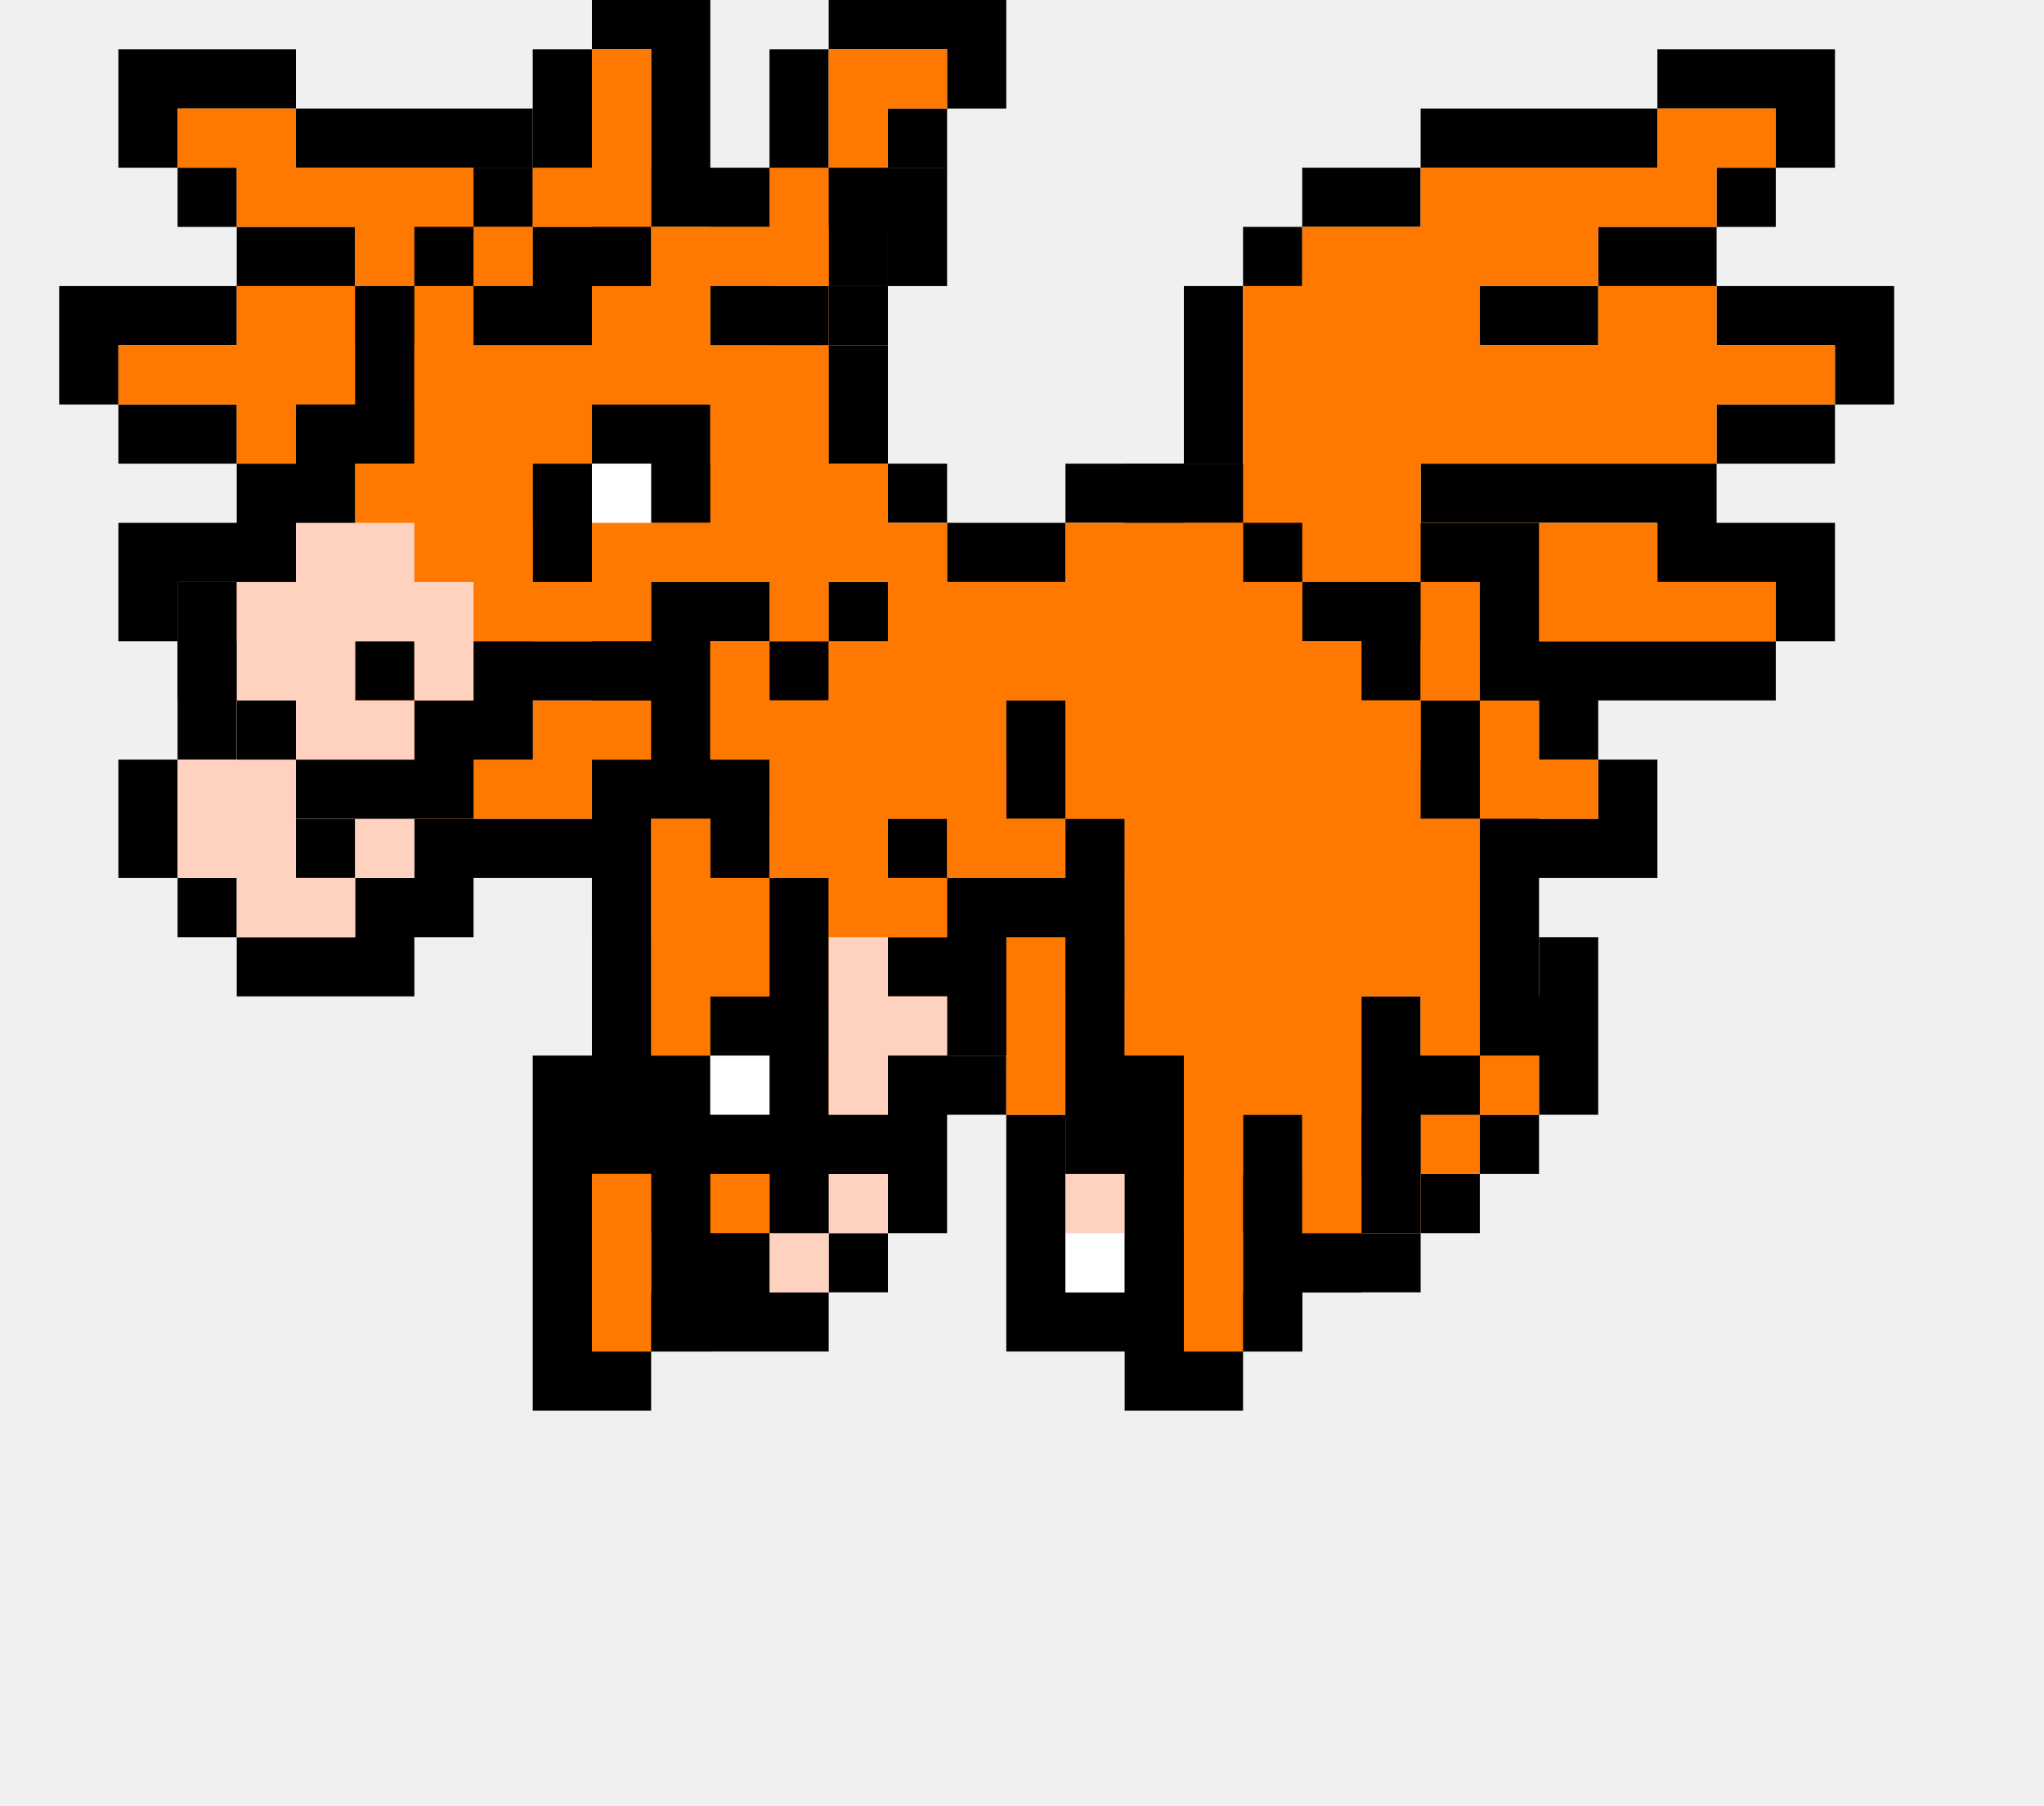
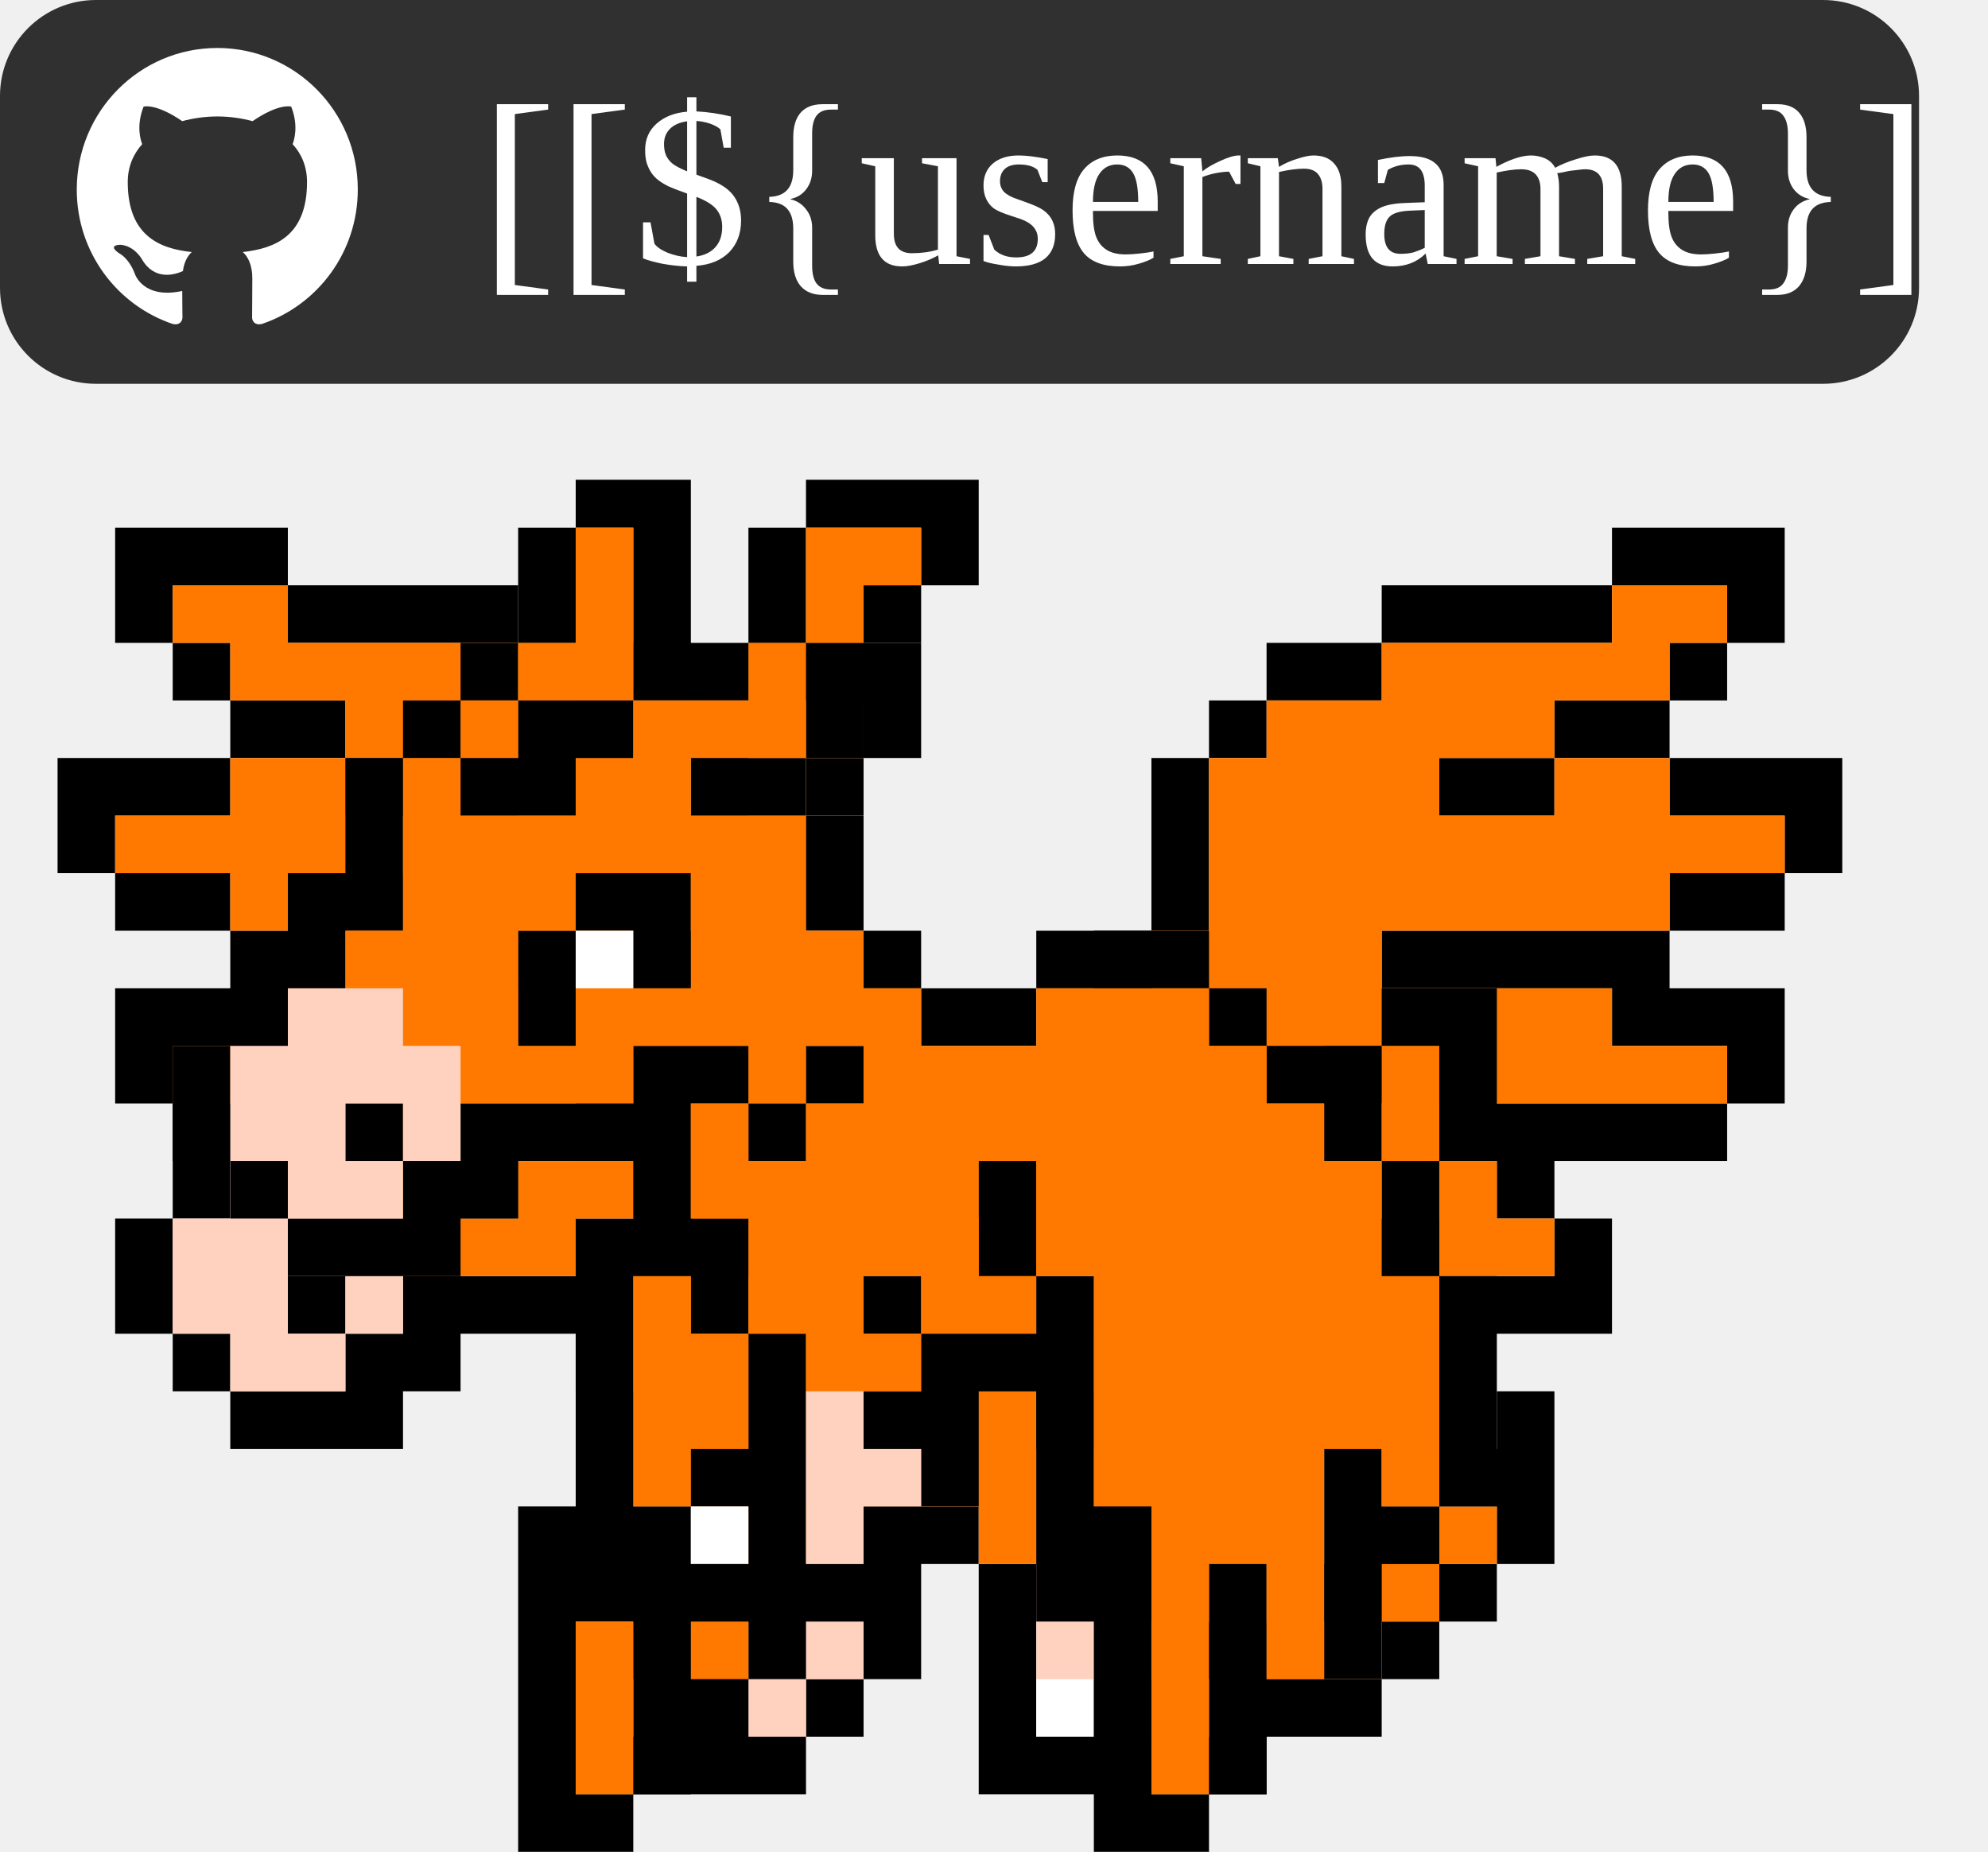
<svg xmlns="http://www.w3.org/2000/svg" fill="none" overflow="visible">
  <a href="https://github.com/[[${username}]]">
    <g id="body-[[${id}]]">
-       <g id="frame1-[[${id}]]">
-         <path stroke="#000000" d="M6 3h9M84 3h9M6 4h9M84 4h9M6 5h9M84 5h9M6 6h3M15 6h12M72 6h12M90 6h3M6 7h3M15 7h12M72 7h12M90 7h3M6 8h3M15 8h12M72 8h12M90 8h3M9 9h3M27 9h6M39 9h9M66 9h6M87 9h3M9 10h3M27 10h6M39 10h9M66 10h6M87 10h3M9 11h3M27 11h6M39 11h9M66 11h6M87 11h3M12 12h6M24 12h3M30 12h3M36 12h3M45 12h3M63 12h3M81 12h6M12 13h6M24 13h3M30 13h3M36 13h3M45 13h3M63 13h3M81 13h6M12 14h6M24 14h3M30 14h3M36 14h3M45 14h3M63 14h3M81 14h6M3 15h9M18 15h9M30 15h3M36 15h3M42 15h3M60 15h3M75 15h6M87 15h9M3 16h9M18 16h9M30 16h3M36 16h3M42 16h3M60 16h3M75 16h6M87 16h9M3 17h9M18 17h9M30 17h3M36 17h3M42 17h3M60 17h3M75 17h6M87 17h9M3 18h3M21 18h3M30 18h6M39 18h3M60 18h3M93 18h3M3 19h3M21 19h3M30 19h6M39 19h3M60 19h3M93 19h3M3 20h3M21 20h3M30 20h6M39 20h3M60 20h3M93 20h3M6 21h6M18 21h3M24 21h6M39 21h3M60 21h3M87 21h6M6 22h6M18 22h3M24 22h6M39 22h3M60 22h3M87 22h6M6 23h6M18 23h3M24 23h6M39 23h3M60 23h3M87 23h6M12 24h6M21 24h6M33 24h6M57 24h3M72 24h15M12 25h6M21 25h6M33 25h6M57 25h3M72 25h15M12 26h6M21 26h6M33 26h6M57 26h3M72 26h15M6 27h12M39 27h3M57 27h3M84 27h9M6 28h12M39 28h3M57 28h3M84 28h9M6 29h12M39 29h3M57 29h3M84 29h9M6 30h3M12 30h6M27 30h6M39 30h3M54 30h3M69 30h6M90 30h3M6 31h3M12 31h6M27 31h6M39 31h3M54 31h3M69 31h6M90 31h3M6 32h3M12 32h6M27 32h6M39 32h3M54 32h3M69 32h6M90 32h3M9 33h6M24 33h3M30 33h3M42 33h3M51 33h3M75 33h15M9 34h6M24 34h3M30 34h3M42 34h3M51 34h3M75 34h15M9 35h6M24 35h3M30 35h3M42 35h3M51 35h3M75 35h15M9 36h3M24 36h3M45 36h6M66 36h3M78 36h3M9 37h3M24 37h3M45 37h6M66 37h3M78 37h3M9 38h3M24 38h3M45 38h6M66 38h3M78 38h3M6 39h3M30 39h6M39 39h3M69 39h6M81 39h3M6 40h3M30 40h6M39 40h3M69 40h6M81 40h3M6 41h3M30 41h6M39 41h3M69 41h6M81 41h3M6 42h3M15 42h3M21 42h12M36 42h3M54 42h3M60 42h6M69 42h3M75 42h9M6 43h3M15 43h3M21 43h12M36 43h3M54 43h3M60 43h6M69 43h3M75 43h9M6 44h3M15 44h3M21 44h12M36 44h3M54 44h3M60 44h6M69 44h3M75 44h9M9 45h3M18 45h6M30 45h3M48 45h6M57 45h6M66 45h6M9 46h3M18 46h6M30 46h3M48 46h6M57 46h6M66 46h6M9 47h3M18 47h6M30 47h3M48 47h6M57 47h6M66 47h6M12 48h9M33 48h3M54 48h3M78 48h3M12 49h9M33 49h3M54 49h3M78 49h3M12 50h9M33 50h3M54 50h3M78 50h3M33 51h3M42 51h3M57 51h3M75 51h6M33 52h3M42 52h3M57 52h3M75 52h6M33 53h3M42 53h3M57 53h3M75 53h6M36 54h3M45 54h6M57 54h9M72 54h3M78 54h3M36 55h3M45 55h6M57 55h9M72 55h3M78 55h3M36 56h3M45 56h6M57 56h9M72 56h3M78 56h3M36 57h3M42 57h6M51 57h3M57 57h3M66 57h6M75 57h3M36 58h3M42 58h6M51 58h3M57 58h3M66 58h6M75 58h3M36 59h3M42 59h6M51 59h3M57 59h3M66 59h6M75 59h3M33 60h6M45 60h3M51 60h3M60 60h6M72 60h3M33 61h6M45 61h3M51 61h3M60 61h6M72 61h3M33 62h6M45 62h3M51 62h3M60 62h6M72 62h3M30 63h3M36 63h3M42 63h3M51 63h3M57 63h3M63 63h9M30 64h3M36 64h3M42 64h3M51 64h3M57 64h3M63 64h9M30 65h3M36 65h3M42 65h3M51 65h3M57 65h3M63 65h9M30 66h12M51 66h15M30 67h12M51 67h15M30 68h12M51 68h15" />
-         <path stroke="#ff7900" d="M9 6h6M84 6h6M9 7h6M84 7h6M9 8h6M84 8h6M12 9h15M72 9h15M12 10h15M72 10h15M12 11h15M72 11h15M18 12h6M27 12h3M39 12h6M66 12h15M18 13h6M27 13h3M39 13h6M66 13h15M18 14h6M27 14h3M39 14h6M66 14h15M12 15h6M27 15h3M39 15h3M63 15h12M81 15h6M12 16h6M27 16h3M39 16h3M63 16h12M81 16h6M12 17h6M27 17h3M39 17h3M63 17h12M81 17h6M6 18h15M24 18h6M36 18h3M63 18h30M6 19h15M24 19h6M36 19h3M63 19h30M6 20h15M24 20h6M36 20h3M63 20h30M12 21h6M21 21h3M30 21h9M63 21h24M12 22h6M21 22h3M30 22h9M63 22h24M12 23h6M21 23h3M30 23h9M63 23h24M18 24h3M27 24h6M60 24h12M18 25h3M27 25h6M60 25h12M18 26h3M27 26h6M60 26h12M18 27h21M60 27h24M18 28h21M60 28h24M18 29h21M60 29h24M9 30h3M18 30h9M33 30h6M57 30h12M75 30h15M9 31h3M18 31h9M33 31h6M57 31h12M75 31h15M9 32h3M18 32h9M33 32h6M57 32h12M75 32h15M15 33h9M33 33h9M54 33h21M15 34h9M33 34h9M54 34h21M15 35h9M33 35h9M54 35h21M18 36h6M27 36h18M51 36h15M69 36h9M18 37h6M27 37h18M51 37h15M69 37h9M18 38h6M27 38h18M51 38h15M69 38h9M21 39h9M36 39h3M42 39h27M75 39h6M21 40h9M36 40h3M42 40h27M75 40h6M21 41h9M36 41h3M42 41h27M75 41h6M33 42h3M39 42h15M57 42h3M66 42h3M33 43h3M39 43h15M57 43h3M66 43h3M33 44h3M39 44h15M57 44h3M66 44h3M33 45h15M33 46h15M33 47h15M36 48h18M36 49h18M36 50h18M36 51h6M45 51h12M36 52h6M45 52h12M36 53h6M45 53h12M39 54h6M51 54h6M75 54h3M39 55h6M51 55h6M75 55h3M39 56h6M51 56h6M75 56h3M60 57h6M72 57h3M60 58h6M72 58h3M60 59h6M72 59h3M66 60h6M66 61h6M66 62h6" />
-         <path stroke="#ffffff" d="M27 33h3M27 34h3M27 35h3M33 63h3M54 63h3M60 63h3M33 64h3M54 64h3M60 64h3M33 65h3M54 65h3M60 65h3" />
-         <path stroke="#ffd1bf" d="M12 36h6M12 37h6M12 38h6M9 39h12M9 40h12M9 41h12M9 42h6M18 42h3M9 43h6M18 43h3M9 44h6M18 44h3M12 45h6M12 46h6M12 47h6M39 57h3M54 57h3M39 58h3M54 58h3M39 59h3M54 59h3M39 60h6M54 60h6M39 61h6M54 61h6M39 62h6M54 62h6M39 63h3M39 64h3M39 65h3" />
-       </g>
-       <g id="frame2-[[${id}]]">
-         <path stroke="#000000" d="M30 0h6M42 0h9M30 1h6M42 1h9M30 2h6M42 2h9M27 3h3M33 3h3M39 3h3M48 3h3M27 4h3M33 4h3M39 4h3M48 4h3M27 5h3M33 5h3M39 5h3M48 5h3M27 6h3M33 6h3M39 6h3M45 6h3M27 7h3M33 7h3M39 7h3M45 7h3M27 8h3M33 8h3M39 8h3M45 8h3M24 9h3M33 9h6M42 9h3M24 10h3M33 10h6M42 10h3M24 11h3M33 11h6M42 11h3M21 12h3M27 12h6M42 12h3M21 13h3M27 13h6M42 13h3M21 14h3M27 14h6M42 14h3M18 15h3M24 15h6M36 15h6M18 16h3M24 16h6M36 16h6M18 17h3M24 17h6M36 17h6M18 18h3M42 18h3M18 19h3M42 19h3M18 20h3M42 20h3M15 21h6M30 21h6M42 21h3M15 22h6M30 22h6M42 22h3M15 23h6M30 23h6M42 23h3M15 24h3M27 24h3M33 24h3M45 24h3M54 24h9M15 25h3M27 25h3M33 25h3M45 25h3M54 25h9M15 26h3M27 26h3M33 26h3M45 26h3M54 26h9M12 27h3M27 27h3M48 27h6M63 27h3M72 27h6M12 28h3M27 28h3M48 28h6M63 28h3M72 28h6M12 29h3M27 29h3M48 29h6M63 29h3M72 29h6M9 30h3M33 30h6M42 30h3M66 30h6M75 30h3M9 31h3M33 31h6M42 31h3M66 31h6M75 31h3M9 32h3M33 32h6M42 32h3M66 32h6M75 32h3M9 33h3M18 33h3M24 33h12M39 33h3M69 33h3M75 33h3M9 34h3M18 34h3M24 34h12M39 34h3M69 34h3M75 34h3M9 35h3M18 35h3M24 35h12M39 35h3M69 35h3M75 35h3M12 36h3M21 36h6M33 36h3M51 36h3M72 36h3M12 37h3M21 37h6M33 37h3M51 37h3M72 37h3M12 38h3M21 38h6M33 38h3M51 38h3M72 38h3M15 39h9M33 39h6M51 39h3M72 39h3M15 40h9M33 40h6M51 40h3M72 40h3M15 41h9M33 41h6M51 41h3M72 41h3M30 42h3M36 42h3M45 42h3M54 42h3M75 42h3M30 43h3M36 43h3M45 43h3M54 43h3M75 43h3M30 44h3M36 44h3M45 44h3M54 44h3M75 44h3M30 45h3M39 45h3M48 45h9M75 45h3M30 46h3M39 46h3M48 46h9M75 46h3M30 47h3M39 47h3M48 47h9M75 47h3M30 48h3M39 48h3M45 48h6M54 48h3M75 48h3M30 49h3M39 49h3M45 49h6M54 49h3M75 49h3M30 50h3M39 50h3M45 50h6M54 50h3M75 50h3M30 51h3M36 51h6M48 51h3M54 51h3M69 51h3M75 51h3M30 52h3M36 52h6M48 52h3M54 52h3M69 52h3M75 52h3M30 53h3M36 53h6M48 53h3M54 53h3M69 53h3M75 53h3M27 54h9M39 54h3M45 54h3M54 54h6M69 54h6M27 55h9M39 55h3M45 55h3M54 55h6M69 55h6M27 56h9M39 56h3M45 56h3M54 56h6M69 56h6M27 57h18M54 57h6M63 57h3M69 57h3M27 58h18M54 58h6M63 58h3M69 58h3M27 59h18M54 59h6M63 59h3M69 59h3M27 60h3M33 60h3M39 60h3M57 60h3M63 60h3M69 60h3M27 61h3M33 61h3M39 61h3M57 61h3M63 61h3M69 61h3M27 62h3M33 62h3M39 62h3M57 62h3M63 62h3M69 62h3M27 63h3M33 63h6M57 63h3M63 63h6M27 64h3M33 64h6M57 64h3M63 64h6M27 65h3M33 65h6M57 65h3M63 65h6M27 66h3M33 66h3M57 66h3M63 66h3M27 67h3M33 67h3M57 67h3M63 67h3M27 68h3M33 68h3M57 68h3M63 68h3M27 69h6M57 69h6M27 70h6M57 70h6M27 71h6M57 71h6" />
-         <path stroke="#ff7900" d="M30 3h3M42 3h6M30 4h3M42 4h6M30 5h3M42 5h6M30 6h3M42 6h3M30 7h3M42 7h3M30 8h3M42 8h3M27 9h6M39 9h3M27 10h6M39 10h3M27 11h6M39 11h3M24 12h3M33 12h9M24 13h3M33 13h9M24 14h3M33 14h9M21 15h3M30 15h6M21 16h3M30 16h6M21 17h3M30 17h6M21 18h21M21 19h21M21 20h21M21 21h9M36 21h6M21 22h9M36 22h6M21 23h9M36 23h6M18 24h9M36 24h9M18 25h9M36 25h9M18 26h9M36 26h9M21 27h6M30 27h18M54 27h9M21 28h6M30 28h18M54 28h9M21 29h6M30 29h18M54 29h9M24 30h9M39 30h3M45 30h21M72 30h3M24 31h9M39 31h3M45 31h21M72 31h3M24 32h9M39 32h3M45 32h21M72 32h3M36 33h3M42 33h27M72 33h3M36 34h3M42 34h27M72 34h3M36 35h3M42 35h27M72 35h3M36 36h15M54 36h18M36 37h15M54 37h18M36 38h15M54 38h18M39 39h12M54 39h18M39 40h12M54 40h18M39 41h12M54 41h18M33 42h3M39 42h6M48 42h6M57 42h18M33 43h3M39 43h6M48 43h6M57 43h18M33 44h3M39 44h6M48 44h6M57 44h18M33 45h6M42 45h6M57 45h18M33 46h6M42 46h6M57 46h18M33 47h6M42 47h6M57 47h18M33 48h6M57 48h18M33 49h6M57 49h18M33 50h6M57 50h18M33 51h3M57 51h12M72 51h3M33 52h3M57 52h12M72 52h3M33 53h3M57 53h12M72 53h3M60 54h9M60 55h9M60 56h9M60 57h3M66 57h3M60 58h3M66 58h3M60 59h3M66 59h3M30 60h3M36 60h3M60 60h3M66 60h3M30 61h3M36 61h3M60 61h3M66 61h3M30 62h3M36 62h3M60 62h3M66 62h3M30 63h3M60 63h3M30 64h3M60 64h3M30 65h3M60 65h3M30 66h3M60 66h3M30 67h3M60 67h3M30 68h3M60 68h3" />
-         <path stroke="#ffffff" d="M30 24h3M30 25h3M30 26h3M36 54h3M36 55h3M36 56h3" />
-         <path stroke="#ffd1bf" d="M15 27h6M15 28h6M15 29h6M12 30h12M12 31h12M12 32h12M12 33h6M21 33h3M12 34h6M21 34h3M12 35h6M21 35h3M15 36h6M15 37h6M15 38h6M42 48h3M42 49h3M42 50h3M42 51h6M42 52h6M42 53h6M42 54h3M42 55h3M42 56h3" />
-       </g>
-       <svg viewBox="0 0 100 30" width="100" height="30" x="0" y="-20">
+       <svg viewBox="0 0 100 100" width="100" height="100" x="0" y="25">
+         <g id="frame1-[[${id}]]">
+           <path stroke="#000000" d="M6 3h9M84 3h9M6 4h9M84 4h9M6 5h9M84 5h9M6 6h3M15 6h12M72 6h12M90 6h3M6 7h3M15 7h12M72 7h12M90 7h3M6 8h3M15 8h12M72 8h12M90 8h3M9 9h3M27 9h6M39 9h9M66 9h6M87 9h3M9 10h3M27 10h6M39 10h9M66 10h6M87 10h3M9 11h3M27 11h6M39 11h9M66 11h6M87 11h3M12 12h6M24 12h3M30 12h3M36 12h3M45 12h3M63 12h3M81 12h6M12 13h6M24 13h3M30 13h3M36 13h3M45 13h3M63 13h3M81 13h6M12 14h6M24 14h3M30 14h3M36 14h3M45 14h3M63 14h3M81 14h6M3 15h9M18 15h9M30 15h3M36 15h3M42 15h3M60 15h3M75 15h6M87 15h9M3 16h9M18 16h9M30 16h3M36 16h3M42 16h3M60 16h3M75 16h6M87 16h9M3 17h9M18 17h9M30 17h3M36 17h3M42 17h3M60 17h3M75 17h6M87 17h9M3 18h3M21 18h3M30 18h6M39 18h3M60 18h3M93 18h3M3 19h3M21 19h3M30 19h6M39 19h3M60 19h3M93 19h3M3 20h3M21 20h3M30 20h6M39 20h3M60 20h3M93 20h3M6 21h6M18 21h3M24 21h6M39 21h3M60 21h3M87 21h6M6 22h6M18 22h3M24 22h6M39 22h3M60 22h3M87 22h6M6 23h6M18 23h3M24 23h6M39 23h3M60 23h3M87 23h6M12 24h6M21 24h6M33 24h6M57 24h3M72 24h15M12 25h6M21 25h6M33 25h6M57 25h3M72 25h15M12 26h6M21 26h6M33 26h6M57 26h3M72 26h15M6 27h12M39 27h3M57 27h3M84 27h9M6 28h12M39 28h3M57 28h3M84 28h9M6 29h12M39 29h3M57 29h3M84 29h9M6 30h3M12 30h6M27 30h6M39 30h3M54 30h3M69 30h6M90 30h3M6 31h3M12 31h6M27 31h6M39 31h3M54 31h3M69 31h6M90 31h3M6 32h3M12 32h6M27 32h6M39 32h3M54 32h3M69 32h6M90 32h3M9 33h6M24 33h3M30 33h3M42 33h3M51 33h3M75 33h15M9 34h6M24 34h3M30 34h3M42 34h3M51 34h3M75 34h15M9 35h6M24 35h3M30 35h3M42 35h3M51 35h3M75 35h15M9 36h3M24 36h3M45 36h6M66 36h3M78 36h3M9 37h3M24 37h3M45 37h6M66 37h3M78 37h3M9 38h3M24 38h3M45 38h6M66 38h3M78 38h3M6 39h3M30 39h6M39 39h3M69 39h6M81 39h3M6 40h3M30 40h6M39 40h3M69 40h6M81 40h3M6 41h3M30 41h6M39 41h3M69 41h6M81 41h3M6 42h3M15 42h3M21 42h12M36 42h3M54 42h3M60 42h6M69 42h3M75 42h9M6 43h3M15 43h3M21 43h12M36 43h3M54 43h3M60 43h6M69 43h3M75 43h9M6 44h3M15 44h3M21 44h12M36 44h3M54 44h3M60 44h6M69 44h3M75 44h9M9 45h3M18 45h6M30 45h3M48 45h6M57 45h6M66 45h6M9 46h3M18 46h6M30 46h3M48 46h6M57 46h6M66 46h6M9 47h3M18 47h6M30 47h3M48 47h6M57 47h6M66 47h6M12 48h9M33 48h3M54 48h3M78 48h3M12 49h9M33 49h3M54 49h3M78 49h3M12 50h9M33 50h3M54 50h3M78 50h3M33 51h3M42 51h3M57 51h3M75 51h6M33 52h3M42 52h3M57 52h3M75 52h6M33 53h3M42 53h3M57 53h3M75 53h6M36 54h3M45 54h6M57 54h9M72 54h3M78 54h3M36 55h3M45 55h6M57 55h9M72 55h3M78 55h3M36 56h3M45 56h6M57 56h9M72 56h3M78 56h3M36 57h3M42 57h6M51 57h3M57 57h3M66 57h6M75 57h3M36 58h3M42 58h6M51 58h3M57 58h3M66 58h6M75 58h3M36 59h3M42 59h6M51 59h3M57 59h3M66 59h6M75 59h3M33 60h6M45 60h3M51 60h3M60 60h6M72 60h3M33 61h6M45 61h3M51 61h3M60 61h6M72 61h3M33 62h6M45 62h3M51 62h3M60 62h6M72 62h3M30 63h3M36 63h3M42 63h3M51 63h3M57 63h3M63 63h9M30 64h3M36 64h3M42 64h3M51 64h3M57 64h3M63 64h9M30 65h3M36 65h3M42 65h3M51 65h3M57 65h3M63 65h9M30 66h12M51 66h15M30 67h12M51 67h15M30 68h12M51 68h15" />
+           <path stroke="#ff7900" d="M9 6h6M84 6h6M9 7h6M84 7h6M9 8h6M84 8h6M12 9h15M72 9h15M12 10h15M72 10h15M12 11h15M72 11h15M18 12h6M27 12h3M39 12h6M66 12h15M18 13h6M27 13h3M39 13h6M66 13h15M18 14h6M27 14h3M39 14h6M66 14h15M12 15h6M27 15h3M39 15h3M63 15h12M81 15h6M12 16h6M27 16h3M39 16h3M63 16h12M81 16h6M12 17h6M27 17h3M39 17h3M63 17h12M81 17h6M6 18h15M24 18h6M36 18h3M63 18h30M6 19h15M24 19h6M36 19h3M63 19h30M6 20h15M24 20h6M36 20h3M63 20h30M12 21h6M21 21h3M30 21h9M63 21h24M12 22h6M21 22h3M30 22h9M63 22h24M12 23h6M21 23h3M30 23h9M63 23h24M18 24h3M27 24h6M60 24h12M18 25h3M27 25h6M60 25h12M18 26h3M27 26h6M60 26h12M18 27h21M60 27h24M18 28h21M60 28h24M18 29h21M60 29h24M9 30h3M18 30h9M33 30h6M57 30h12M75 30h15M9 31h3M18 31h9M33 31h6M57 31h12M75 31h15M9 32h3M18 32h9M33 32h6M57 32h12M75 32h15M15 33h9M33 33h9M54 33h21M15 34h9M33 34h9M54 34h21M15 35h9M33 35h9M54 35h21M18 36h6M27 36h18M51 36h15M69 36h9M18 37h6M27 37h18M51 37h15M69 37h9M18 38h6M27 38h18M51 38h15M69 38h9M21 39h9M36 39h3M42 39h27M75 39h6M21 40h9M36 40h3M42 40h27M75 40h6M21 41h9M36 41h3M42 41h27M75 41h6M33 42h3M39 42h15M57 42h3M66 42h3M33 43h3M39 43h15M57 43h3M66 43h3M33 44h3M39 44h15M57 44h3M66 44h3M33 45h15M33 46h15M33 47h15M36 48h18M36 49h18M36 50h18M36 51h6M45 51h12M36 52h6M45 52h12M36 53h6M45 53h12M39 54h6M51 54h6M75 54h3M39 55h6M51 55h6M75 55h3M39 56h6M51 56h6M75 56h3M60 57h6M72 57h3M60 58h6M72 58h3M60 59h6M72 59h3M66 60h6M66 61h6M66 62h6" />
+           <path stroke="#ffffff" d="M27 33h3M27 34h3M27 35h3M33 63h3M54 63h3M60 63h3M33 64h3M54 64h3M60 64h3M33 65h3M54 65h3M60 65h3" />
+           <path stroke="#ffd1bf" d="M12 36h6M12 37h6M12 38h6M9 39h12M9 40h12M9 41h12M9 42h6M18 42h3M9 43h6M18 43h3M9 44h6M18 44h3M12 45h6M12 46h6M12 47h6M39 57h3M54 57h3M39 58h3M54 58h3M39 59h3M54 59h3M39 60h6M54 60h6M39 61h6M54 61h6M39 62h6M54 62h6M39 63h3M39 64h3M39 65h3" />
+         </g>
+         <g id="frame2-[[${id}]]">
+           <path stroke="#000000" d="M30 0h6M42 0h9M30 1h6M42 1h9M30 2h6M42 2h9M27 3h3M33 3h3M39 3h3M48 3h3M27 4h3M33 4h3M39 4h3M48 4h3M27 5h3M33 5h3M39 5h3M48 5h3M27 6h3M33 6h3M39 6h3M45 6h3M27 7h3M33 7h3M39 7h3M45 7h3M27 8h3M33 8h3M39 8h3M45 8h3M24 9h3M33 9h6M42 9h3M24 10h3M33 10h6M42 10h3M24 11h3M33 11h6M42 11h3M21 12h3M27 12h6M42 12h3M21 13h3M27 13h6M42 13h3M21 14h3M27 14h6M42 14h3M18 15h3M24 15h6M36 15h6M18 16h3M24 16h6M36 16h6M18 17h3M24 17h6M36 17h6M18 18h3M42 18h3M18 19h3M42 19h3M18 20h3M42 20h3M15 21h6M30 21h6M42 21h3M15 22h6M30 22h6M42 22h3M15 23h6M30 23h6M42 23h3M15 24h3M27 24h3M33 24h3M45 24h3M54 24h9M15 25h3M27 25h3M33 25h3M45 25h3M54 25h9M15 26h3M27 26h3M33 26h3M45 26h3M54 26h9M12 27h3M27 27h3M48 27h6M63 27h3M72 27h6M12 28h3M27 28h3M48 28h6M63 28h3M72 28h6M12 29h3M27 29h3M48 29h6M63 29h3M72 29h6M9 30h3M33 30h6M42 30h3M66 30h6M75 30h3M9 31h3M33 31h6M42 31h3M66 31h6M75 31h3M9 32h3M33 32h6M42 32h3M66 32h6M75 32h3M9 33h3M18 33h3M24 33h12M39 33h3M69 33h3M75 33h3M9 34h3M18 34h3M24 34h12M39 34h3M69 34h3M75 34h3M9 35h3M18 35h3M24 35h12M39 35h3M69 35h3M75 35h3M12 36h3M21 36h6M33 36h3M51 36h3M72 36h3M12 37h3M21 37h6M33 37h3M51 37h3M72 37h3M12 38h3M21 38h6M33 38h3M51 38h3M72 38h3M15 39h9M33 39h6M51 39h3M72 39h3M15 40h9M33 40h6M51 40h3M72 40h3M15 41h9M33 41h6M51 41h3M72 41h3M30 42h3M36 42h3M45 42h3M54 42h3M75 42h3M30 43h3M36 43h3M45 43h3M54 43h3M75 43h3M30 44h3M36 44h3M45 44h3M54 44h3M75 44h3M30 45h3M39 45h3M48 45h9M75 45h3M30 46h3M39 46h3M48 46h9M75 46h3M30 47h3M39 47h3M48 47h9M75 47h3M30 48h3M39 48h3M45 48h6M54 48h3M75 48h3M30 49h3M39 49h3M45 49h6M54 49h3M75 49h3M30 50h3M39 50h3M45 50h6M54 50h3M75 50h3M30 51h3M36 51h6M48 51h3M54 51h3M69 51h3M75 51h3M30 52h3M36 52h6M48 52h3M54 52h3M69 52h3M75 52h3M30 53h3M36 53h6M48 53h3M54 53h3M69 53h3M75 53h3M27 54h9M39 54h3M45 54h3M54 54h6M69 54h6M27 55h9M39 55h3M45 55h3M54 55h6M69 55h6M27 56h9M39 56h3M45 56h3M54 56h6M69 56h6M27 57h18M54 57h6M63 57h3M69 57h3M27 58h18M54 58h6M63 58h3M69 58h3M27 59h18M54 59h6M63 59h3M69 59h3M27 60h3M33 60h3M39 60h3M57 60h3M63 60h3M69 60h3M27 61h3M33 61h3M39 61h3M57 61h3M63 61h3M69 61h3M27 62h3M33 62h3M39 62h3M57 62h3M63 62h3M69 62h3M27 63h3M33 63h6M57 63h3M63 63h6M27 64h3M33 64h6M57 64h3M63 64h6M27 65h3M33 65h6M57 65h3M63 65h6M27 66h3M33 66h3M57 66h3M63 66h3M27 67h3M33 67h3M57 67h3M63 67h3M27 68h3M33 68h3M57 68h3M63 68h3M27 69h6M57 69h6M27 70h6M57 70h6M27 71h6M57 71h6" />
+           <path stroke="#ff7900" d="M30 3h3M42 3h6M30 4h3M42 4h6M30 5h3M42 5h6M30 6h3M42 6h3M30 7h3M42 7h3M30 8h3M42 8h3M27 9h6M39 9h3M27 10h6M39 10h3M27 11h6M39 11h3M24 12h3M33 12h9M24 13h3M33 13h9M24 14h3M33 14h9M21 15h3M30 15h6M21 16h3M30 16h6M21 17h3M30 17h6M21 18h21M21 19h21M21 20h21M21 21h9M36 21h6M21 22h9M36 22h6M21 23h9M36 23h6M18 24h9M36 24h9M18 25h9M36 25h9M18 26h9M36 26h9M21 27h6M30 27h18M54 27h9M21 28h6M30 28h18M54 28h9M21 29h6M30 29h18M54 29h9M24 30h9M39 30h3M45 30h21M72 30h3M24 31h9M39 31h3M45 31h21M72 31h3M24 32h9M39 32h3M45 32h21M72 32h3M36 33h3M42 33h27M72 33h3M36 34h3M42 34h27M72 34h3M36 35h3M42 35h27M72 35h3M36 36h15M54 36h18M36 37h15M54 37h18M36 38h15M54 38h18M39 39h12M54 39h18M39 40h12M54 40h18M39 41h12M54 41h18M33 42h3M39 42h6M48 42h6M57 42h18M33 43h3M39 43h6M48 43h6M57 43h18M33 44h3M39 44h6M48 44h6M57 44h18M33 45h6M42 45h6M57 45h18M33 46h6M42 46h6M57 46h18M33 47h6M42 47h6M57 47h18M33 48h6M57 48h18M33 49h6M57 49h18M33 50h6M57 50h18M33 51h3M57 51h12M72 51h3M33 52h3M57 52h12M72 52h3M33 53h3M57 53h12M72 53h3M60 54h9M60 55h9M60 56h9M60 57h3M66 57h3M60 58h3M66 58h3M60 59h3M66 59h3M30 60h3M36 60h3M60 60h3M66 60h3M30 61h3M36 61h3M60 61h3M66 61h3M30 62h3M36 62h3M60 62h3M66 62h3M30 63h3M60 63h3M30 64h3M60 64h3M30 65h3M60 65h3M30 66h3M60 66h3M30 67h3M60 67h3M30 68h3M60 68h3" />
+           <path stroke="#ffffff" d="M30 24h3M30 25h3M30 26h3M36 54h3M36 55h3M36 56h3" />
+           <path stroke="#ffd1bf" d="M15 27h6M15 28h6M15 29h6M12 30h12M12 31h12M12 32h12M12 33h6M21 33h3M12 34h6M21 34h3M12 35h6M21 35h3M15 36h6M15 37h6M15 38h6M42 48h3M42 49h3M42 50h3M42 51h6M42 52h6M42 53h6M42 54h3M42 55h3M42 56h3" />
+         </g>
+       </svg>
+       <svg viewBox="0 0 100 30" width="100" height="30" x="0" y="0">
        <g id="username-[[${id}]]">
          <rect x="0" y="0" width="100" height="20" fill="black" fill-opacity="0.8" rx="5" />
          <svg x="4" y="2.5" width="15" height="15" viewBox="0 0 100 100">
            <path fill-rule="evenodd" clip-rule="evenodd" d="M48.854 0C21.839 0 0 22 0 49.217c0 21.756 13.993 40.172 33.405 46.69 2.427.49 3.316-1.059 3.316-2.362 0-1.141-.08-5.052-.08-9.127-13.59 2.934-16.42-5.867-16.42-5.867-2.184-5.704-5.42-7.17-5.42-7.17-4.448-3.015.324-3.015.324-3.015 4.934.326 7.523 5.052 7.523 5.052 4.367 7.496 11.404 5.378 14.235 4.074.404-3.178 1.699-5.378 3.074-6.6-10.839-1.141-22.243-5.378-22.243-24.283 0-5.378 1.94-9.778 5.014-13.2-.485-1.222-2.184-6.275.486-13.038 0 0 4.125-1.304 13.426 5.052a46.97 46.97 0 0 1 12.214-1.63c4.125 0 8.33.571 12.213 1.63 9.302-6.356 13.427-5.052 13.427-5.052 2.67 6.763.97 11.816.485 13.038 3.155 3.422 5.015 7.822 5.015 13.2 0 18.905-11.404 23.06-22.324 24.283 1.78 1.548 3.316 4.481 3.316 9.126 0 6.6-.08 11.897-.08 13.526 0 1.304.89 2.853 3.316 2.364 19.412-6.52 33.405-24.935 33.405-46.691C97.707 22 75.788 0 48.854 0z" fill="#fff" />
          </svg>
          <text x="25" y="11" dominant-baseline="middle" style="fill:white" textLength="70" lengthAdjust="spacing">
                        [[${username}]]
                    </text>
          <rect x="0" y="23" width="[[${exp}]]" height="2" fill="#48ff00" rx="1" />
        </g>
      </svg>
    </g>
  </a>
  <style>
        #frame1-[[${id}]] {
        animation: 1s frameToggle infinite;
        }
        #frame2-[[${id}]] {
        animation: 1s frameToggle infinite reverse;
        }
        #body-[[${id}]] {
        animation: move-body-[[${id}]] [[${motion.duration}]]s infinite;
        }
        #username-[[${id}]] {
        animation: move-username-[[${id}]] [[${motion.duration}]]s infinite;
        }
        @keyframes move-body-[[${id}]] {
        0%, 10% {
        transform: translate([[${motion.positions[0].x}]]%, [[${y}]]%) scaleX([[${motion.positions[0].direction}]]);
        }
        20%, 30% {
        transform: translate([[${motion.positions[1].x}]]%, [[${y}]]%) scaleX([[${motion.positions[1].direction}]]);
        }
        40%, 50% {
        transform: translate([[${motion.positions[2].x}]]%, [[${y}]]%) scaleX([[${motion.positions[2].direction}]]);
        }
        50.01% {
        transform: translate([[${motion.positions[3].x}]]%, [[${y}]]%) scaleX([[${motion.positions[3].direction}]]);
        }
        60%, 70% {
        transform: translate([[${motion.positions[4].x}]]%, [[${y}]]%) scaleX([[${motion.positions[4].direction}]]);
        }
        80%, 100% {
        transform: translate([[${motion.positions[5].x}]]%, [[${y}]]%) scaleX([[${motion.positions[5].direction}]]);
        }
        }
        @keyframes move-username-[[${id}]] {
        0%, 10% {
        transform: scaleX([[${motion.positions[0].direction}]])
        translateX([[${motion.positions[0].direction &gt; 0 ? 0: -100}]]%);
        }
        20%, 30% {
        transform: scaleX([[${motion.positions[1].direction}]])
        translateX([[${motion.positions[1].direction &gt; 0 ? 0: -100}]]%);
        }
        40%, 50% {
        transform: scaleX([[${motion.positions[2].direction}]])
        translateX([[${motion.positions[2].direction &gt; 0 ? 0: -100}]]%);
        }
        50.01% {
        transform: scaleX([[${motion.positions[3].direction}]])
        translateX([[${motion.positions[3].direction &gt; 0 ? 0: -100}]]%);
        }
        60%, 70% {
        transform: scaleX([[${motion.positions[4].direction}]])
        translateX([[${motion.positions[4].direction &gt; 0 ? 0: -100}]]%);
        }
        80%, 100% {
        transform: scaleX([[${motion.positions[5].direction}]])
        translateX([[${motion.positions[5].direction &gt; 0 ? 0: -100}]]%);
        }
        }
    </style>
</svg>
